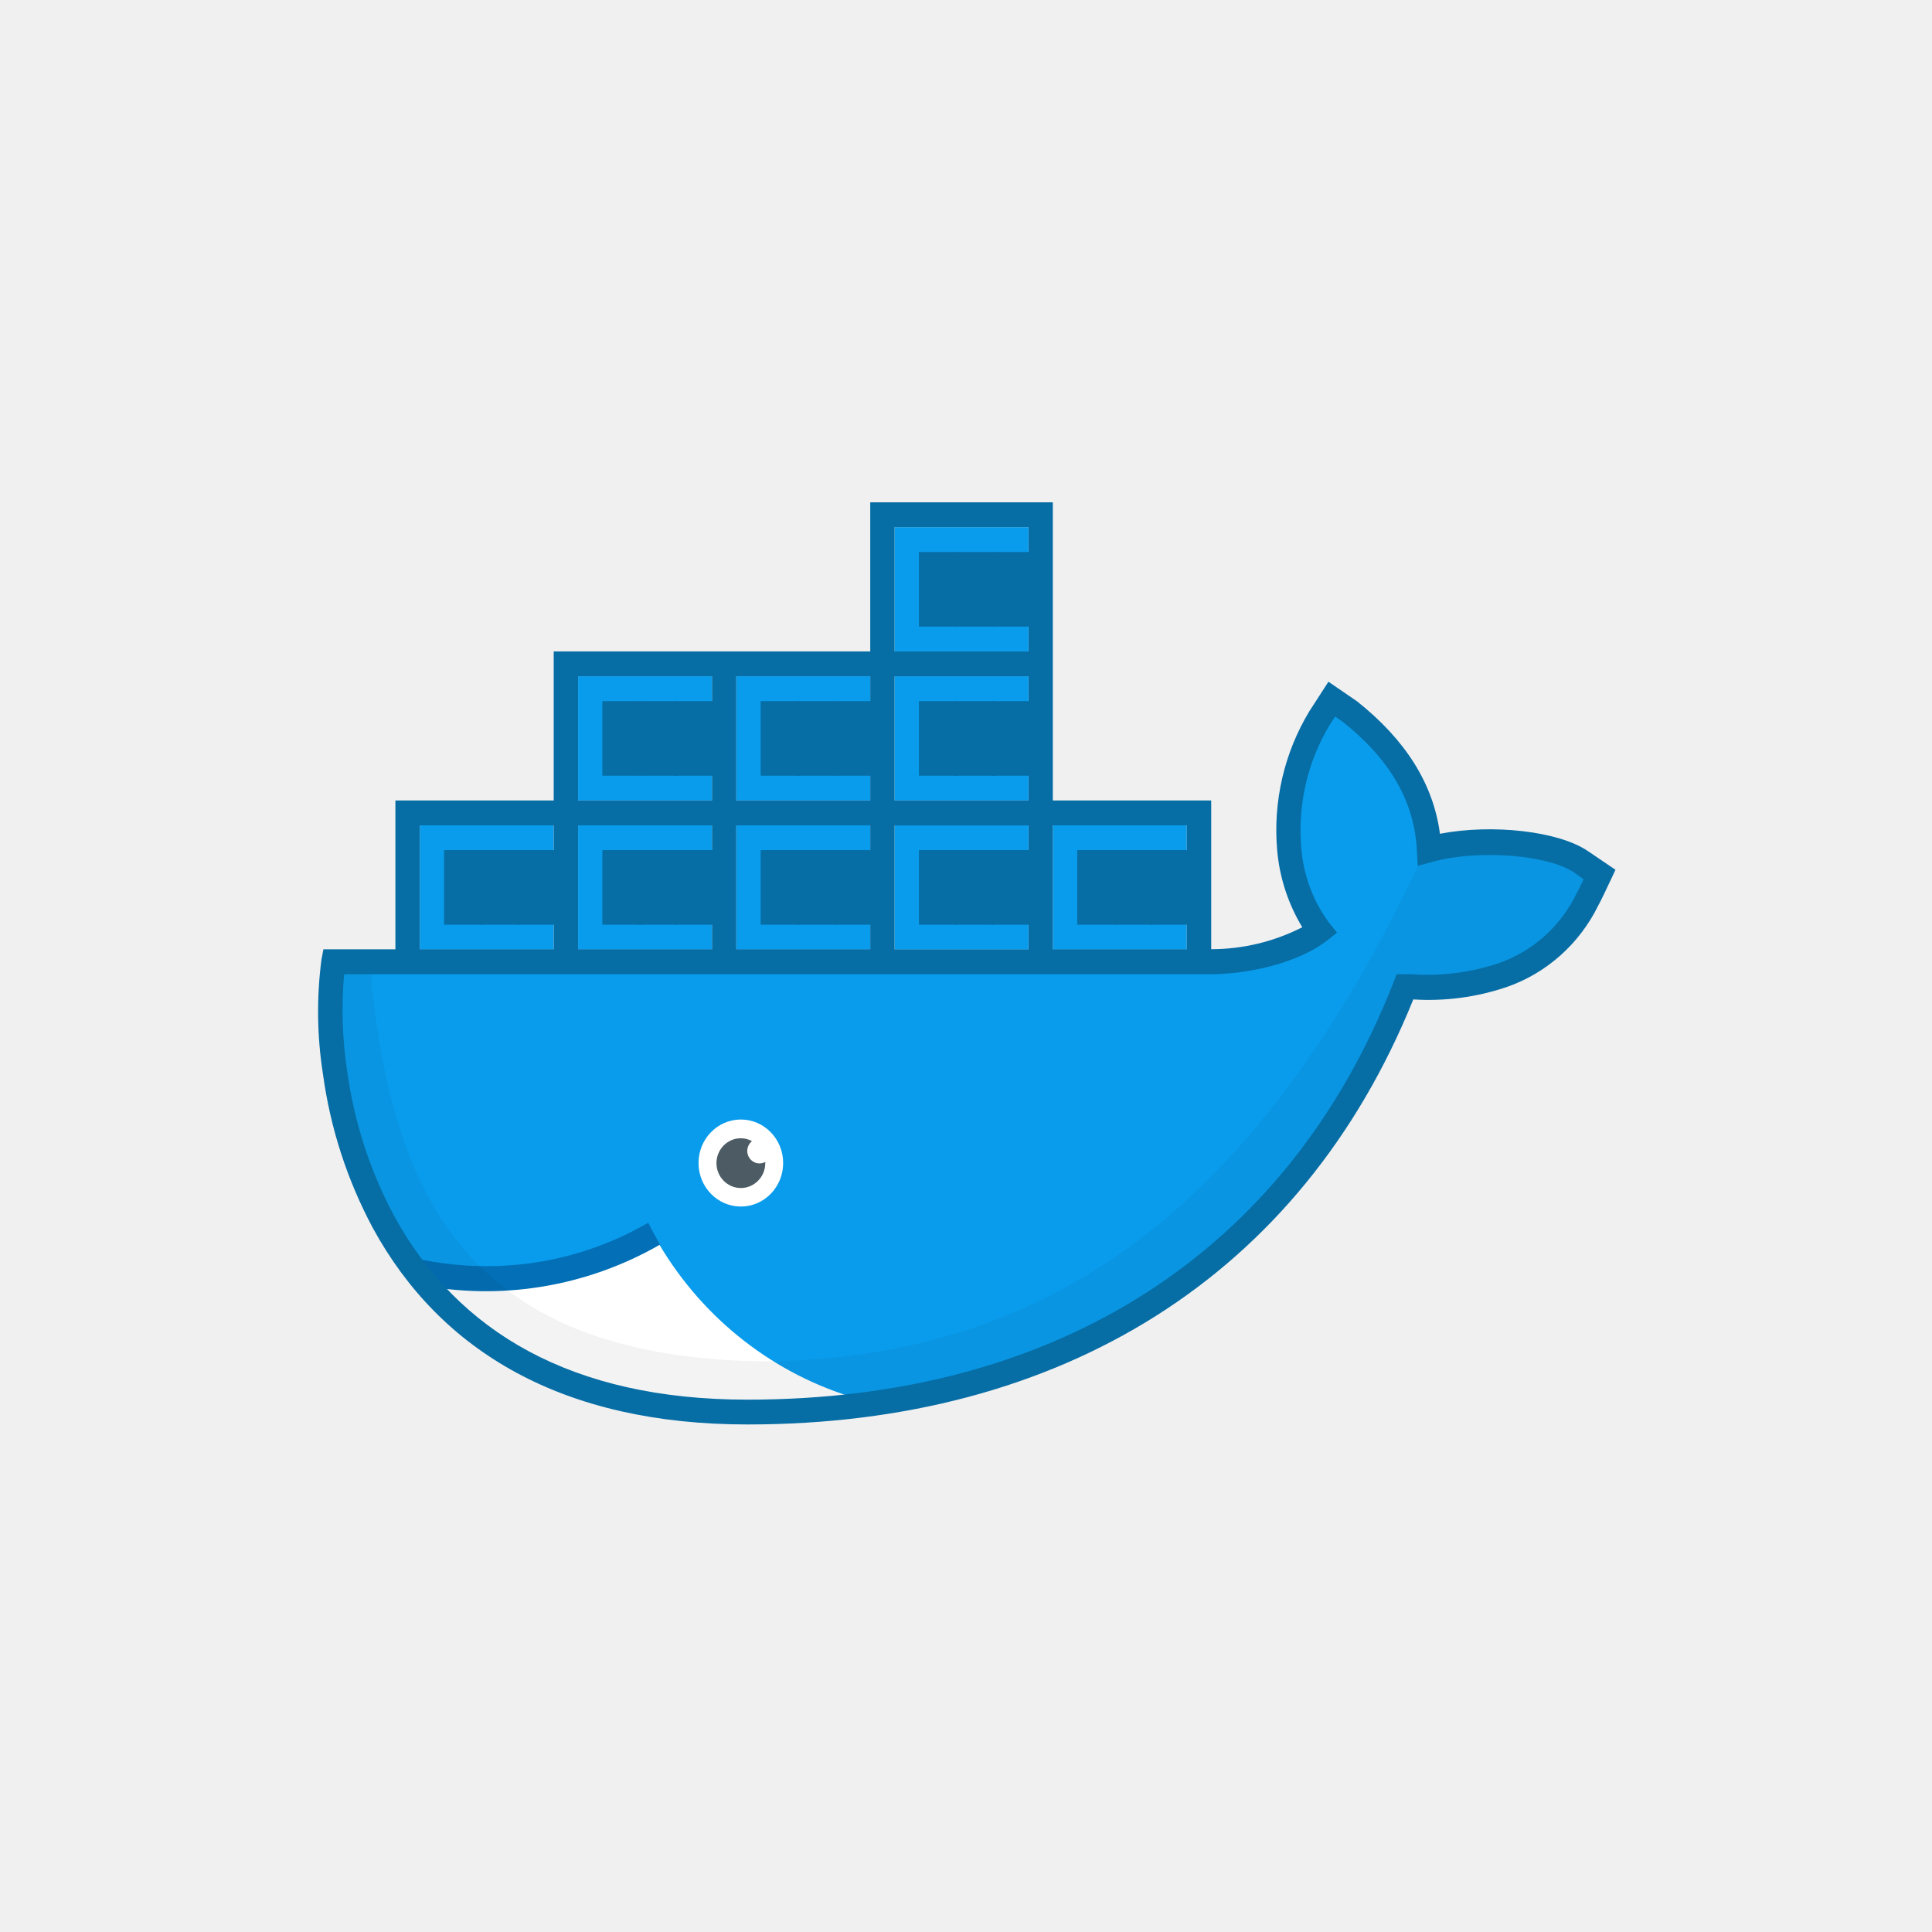
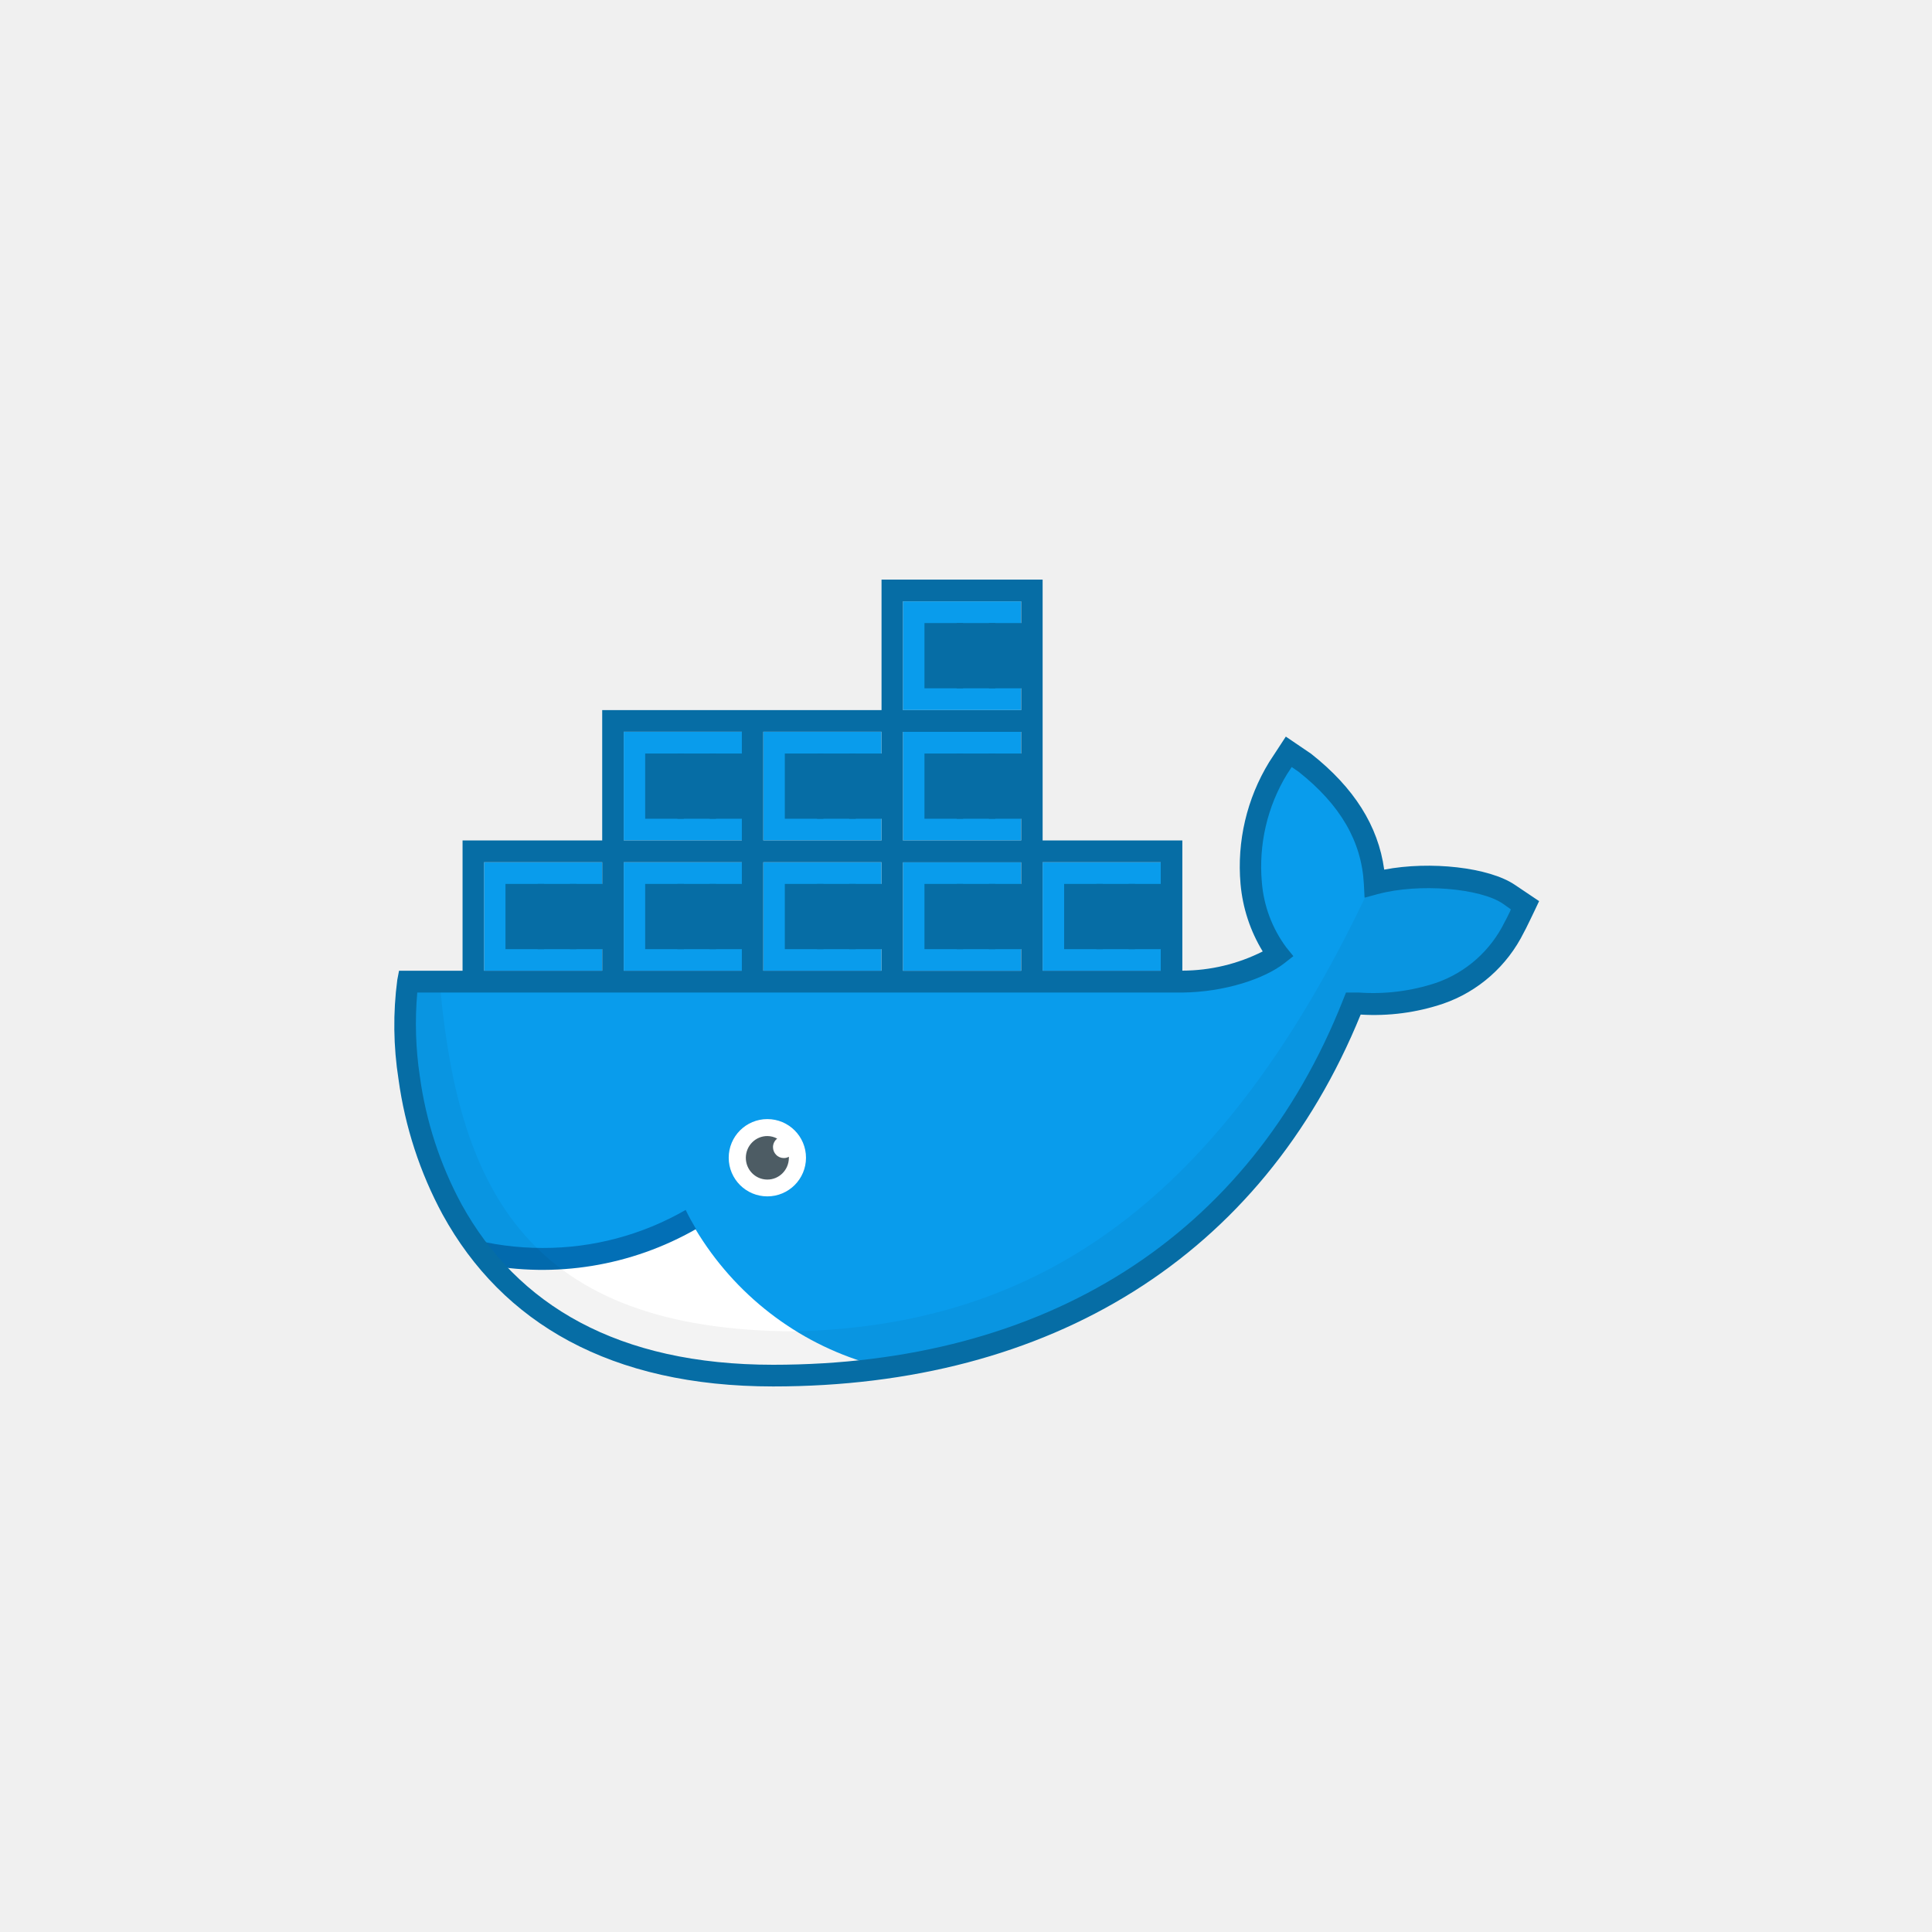
- <svg xmlns="http://www.w3.org/2000/svg" width="50px" height="50px" viewBox="0 0 50 50" version="1.1">
-   <defs />
-   <g id="Habitat-SaaS-Home-&amp;-Pricing/desktop" stroke="none" stroke-width="1" fill="none" fill-rule="evenodd">
-     <g id="Home-V4---2" transform="translate(-841, -738)">
-       <g id="docker" transform="translate(841, 738)">
-         <g id="moby">
-           <g transform="translate(8, 13)">
-             <rect id="Rectangle-path" fill="#099CEC" fill-rule="nonzero" x="6.961" y="8.36" width="3.465" height="3.215" />
-             <rect id="Rectangle-path" fill="#099CEC" fill-rule="nonzero" x="2.864" y="8.36" width="3.465" height="3.215" />
-             <rect id="Rectangle-path" fill="#099CEC" fill-rule="nonzero" x="11.055" y="8.36" width="3.465" height="3.215" />
-             <rect id="Rectangle-path" fill="#099CEC" fill-rule="nonzero" x="15.151" y="8.36" width="3.465" height="3.215" />
-             <rect id="Rectangle-path" fill="#099CEC" fill-rule="nonzero" x="19.247" y="8.36" width="3.465" height="3.215" />
-             <rect id="Rectangle-path" fill="#099CEC" fill-rule="nonzero" x="6.961" y="4.501" width="3.465" height="3.215" />
-             <rect id="Rectangle-path" fill="#099CEC" fill-rule="nonzero" x="11.055" y="4.501" width="3.465" height="3.215" />
-             <rect id="Rectangle-path" fill="#099CEC" fill-rule="nonzero" x="15.151" y="4.501" width="3.465" height="3.215" />
-             <rect id="Rectangle-path" fill="#099CEC" fill-rule="nonzero" x="15.151" y="0.644" width="3.465" height="3.215" />
-             <path d="M33.036,9.35 C32.326,8.861 30.456,8.654 29.098,9.027 C29.026,7.647 28.327,6.482 27.051,5.463 L26.585,5.14 L26.271,5.615 C25.65,6.635 25.37,7.833 25.474,9.03 C25.536,9.793 25.809,10.522 26.262,11.133 C25.901,11.418 24.78,11.971 23.269,11.943 L0.741,11.943 C0.34,14.371 1.027,23.587 11.453,23.587 C19.194,23.587 25.554,20.034 28.467,12.582 C29.426,12.599 31.96,12.758 33.192,10.318 C33.222,10.277 33.506,9.671 33.506,9.671 L33.036,9.35 Z" id="Shape" fill="#099CEC" />
-             <path d="M14.175,23.194 C8.512,24.95 5.077,21.861 3.148,20.224 C5.16,20.199 7.155,19.857 9.064,19.21 C10.214,21.148 12.04,22.571 14.175,23.194 Z" id="Shape" fill="#FFFFFF" fill-rule="nonzero" />
-             <path d="M14.175,23.194 C8.512,24.95 5.077,21.861 3.148,20.224 C5.16,20.199 7.155,19.857 9.064,19.21 C10.214,21.148 12.04,22.571 14.175,23.194 Z" id="Shape" />
-             <path d="M8.777,18.644 C7.5,19.385 6.055,19.772 4.585,19.768 C3.834,19.769 3.085,19.668 2.359,19.469 L2.808,20.241 C4.953,20.671 7.178,20.305 9.082,19.21 C8.973,19.024 8.87,18.836 8.777,18.644 Z" id="Shape" fill="#026FB6" />
-             <ellipse id="Oval" fill="#FFFFFF" fill-rule="nonzero" cx="11.173" cy="17.099" rx="1.095" ry="1.126" />
-             <path d="M11.339,16.783 C11.34,16.685 11.386,16.593 11.462,16.534 C11.375,16.485 11.277,16.459 11.178,16.458 C10.83,16.455 10.545,16.741 10.542,17.096 C10.539,17.452 10.819,17.742 11.167,17.746 C11.515,17.749 11.801,17.464 11.805,17.109 C11.805,17.097 11.805,17.085 11.805,17.071 C11.755,17.098 11.7,17.112 11.644,17.109 C11.473,17.102 11.337,16.958 11.339,16.783 Z" id="Shape" fill="#4D5C64" fill-rule="nonzero" />
-             <path d="M32.945,9.293 C32.246,8.818 30.297,8.581 29.002,8.966 L28.714,9.381 C24.492,18.297 19.208,22.068 11.988,22.234 C4.117,22.213 2.147,17.979 1.591,12.202 L0.331,12.202 C0.168,14.63 0.775,23.556 11.276,23.556 C19.026,23.556 25.407,20.013 28.353,12.568 C29.315,12.585 31.993,12.585 33.173,10.139 L33.406,9.621 L32.945,9.293 Z" id="Shape" fill="#000000" fill-rule="nonzero" opacity="0.05" />
-             <rect id="Rectangle-path" fill="#066DA5" fill-rule="nonzero" x="3.493" y="9.001" width="1" height="1.93" />
-             <rect id="Rectangle-path" fill="#066DA5" fill-rule="nonzero" x="4.439" y="9.001" width="1" height="1.93" />
-             <rect id="Rectangle-path" fill="#066DA5" fill-rule="nonzero" x="5.384" y="9.001" width="1" height="1.93" />
-             <rect id="Rectangle-path" fill="#066DA5" fill-rule="nonzero" x="7.589" y="9.001" width="1" height="1.93" />
-             <rect id="Rectangle-path" fill="#066DA5" fill-rule="nonzero" x="8.535" y="9.001" width="1" height="1.93" />
-             <rect id="Rectangle-path" fill="#066DA5" fill-rule="nonzero" x="9.48" y="9.001" width="1" height="1.93" />
-             <rect id="Rectangle-path" fill="#066DA5" fill-rule="nonzero" x="11.686" y="9.001" width="1" height="1.93" />
-             <rect id="Rectangle-path" fill="#066DA5" fill-rule="nonzero" x="12.631" y="9.001" width="1" height="1.93" />
-             <rect id="Rectangle-path" fill="#066DA5" fill-rule="nonzero" x="13.577" y="9.001" width="1" height="1.93" />
-             <rect id="Rectangle-path" fill="#066DA5" fill-rule="nonzero" x="15.782" y="9.001" width="1" height="1.93" />
-             <rect id="Rectangle-path" fill="#066DA5" fill-rule="nonzero" x="16.728" y="9.001" width="1" height="1.93" />
-             <rect id="Rectangle-path" fill="#066DA5" fill-rule="nonzero" x="17.673" y="9.001" width="1" height="1.93" />
-             <rect id="Rectangle-path" fill="#066DA5" fill-rule="nonzero" x="19.878" y="9.001" width="1" height="1.93" />
-             <rect id="Rectangle-path" fill="#066DA5" fill-rule="nonzero" x="20.824" y="9.001" width="1" height="1.93" />
-             <rect id="Rectangle-path" fill="#066DA5" fill-rule="nonzero" x="21.769" y="9.001" width="1" height="1.93" />
-             <rect id="Rectangle-path" fill="#066DA5" fill-rule="nonzero" x="8.535" y="5.145" width="1" height="1.93" />
-             <rect id="Rectangle-path" fill="#066DA5" fill-rule="nonzero" x="9.48" y="5.145" width="1" height="1.93" />
-             <rect id="Rectangle-path" fill="#066DA5" fill-rule="nonzero" x="11.686" y="5.145" width="1" height="1.93" />
-             <rect id="Rectangle-path" fill="#066DA5" fill-rule="nonzero" x="12.631" y="5.145" width="1" height="1.93" />
-             <rect id="Rectangle-path" fill="#066DA5" fill-rule="nonzero" x="13.577" y="5.145" width="1" height="1.93" />
-             <rect id="Rectangle-path" fill="#066DA5" fill-rule="nonzero" x="15.782" y="5.145" width="1" height="1.93" />
-             <rect id="Rectangle-path" fill="#066DA5" fill-rule="nonzero" x="16.728" y="5.145" width="1" height="1.93" />
-             <rect id="Rectangle-path" fill="#066DA5" fill-rule="nonzero" x="17.673" y="5.145" width="1" height="1.93" />
-             <rect id="Rectangle-path" fill="#066DA5" fill-rule="nonzero" x="16.728" y="1.286" width="1" height="1.93" />
-             <rect id="Rectangle-path" fill="#066DA5" fill-rule="nonzero" x="15.782" y="1.286" width="1" height="1.93" />
-             <rect id="Rectangle-path" fill="#066DA5" fill-rule="nonzero" x="17.673" y="1.286" width="1" height="1.93" />
-             <rect id="Rectangle-path" fill="#066DA5" fill-rule="nonzero" x="7.589" y="5.145" width="1" height="1.93" />
-             <path d="M33.101,9.03 C32.344,8.509 30.619,8.317 29.266,8.578 C29.091,7.278 28.376,6.15 27.123,5.152 L26.38,4.643 L25.891,5.399 C25.237,6.476 24.943,7.741 25.053,9.004 C25.115,9.711 25.337,10.393 25.703,10.997 C24.971,11.37 24.164,11.565 23.346,11.565 L23.346,7.716 L19.247,7.716 L19.247,0 L14.522,0 L14.522,3.859 L6.33,3.859 L6.33,7.716 L2.233,7.716 L2.233,11.568 L0.37,11.568 L0.319,11.836 C0.192,12.815 0.204,13.807 0.356,14.783 C0.546,16.186 0.985,17.542 1.651,18.784 C3.398,21.985 6.574,23.865 11.343,23.865 C19.457,23.865 25.675,20.041 28.576,12.865 C29.395,12.917 30.215,12.808 30.994,12.544 C32.025,12.186 32.877,11.427 33.364,10.432 C33.395,10.379 33.439,10.289 33.534,10.092 L33.641,9.866 L33.69,9.764 L33.809,9.51 L33.101,9.03 Z M19.247,8.36 L22.712,8.36 L22.712,11.568 L19.247,11.568 L19.247,8.36 Z M15.151,0.644 L18.618,0.644 L18.618,3.859 L15.151,3.859 L15.151,0.644 Z M15.151,4.503 L18.618,4.503 L18.618,7.716 L15.151,7.716 L15.151,4.503 Z M15.151,8.362 L18.618,8.362 L18.618,11.57 L15.151,11.57 L15.151,8.362 Z M11.055,4.501 L14.522,4.501 L14.522,7.716 L11.055,7.716 L11.055,4.501 Z M11.055,8.36 L14.522,8.36 L14.522,11.568 L11.055,11.568 L11.055,8.36 Z M6.961,4.501 L10.426,4.501 L10.426,7.716 L6.961,7.716 L6.961,4.501 Z M6.961,8.36 L10.426,8.36 L10.426,11.568 L6.961,11.568 L6.961,8.36 Z M2.864,8.36 L6.33,8.36 L6.33,11.568 L2.864,11.568 L2.864,8.36 Z M32.957,9.816 L32.859,10.016 C32.845,10.044 32.833,10.066 32.803,10.12 C32.39,10.975 31.661,11.626 30.777,11.931 C30.051,12.172 29.287,12.268 28.525,12.214 L28.362,12.214 L28.145,12.214 L28.064,12.421 C25.307,19.473 19.289,23.223 11.343,23.223 C6.8,23.223 3.838,21.467 2.201,18.47 C1.572,17.296 1.159,16.015 0.98,14.69 C0.858,13.871 0.833,13.039 0.906,12.214 L23.344,12.214 L23.344,12.214 C24.592,12.2 25.758,11.805 26.343,11.342 L26.602,11.137 L26.394,10.878 C25.98,10.317 25.732,9.647 25.677,8.947 C25.58,7.831 25.838,6.714 26.413,5.76 L26.553,5.544 L26.753,5.682 C27.975,6.656 28.604,7.739 28.669,9.008 L28.69,9.408 L29.065,9.305 C30.293,8.968 32.093,9.132 32.747,9.586 L32.98,9.752 L32.957,9.816 Z" id="Shape" fill="#066DA5" fill-rule="nonzero" />
-           </g>
-         </g>
-       </g>
-     </g>
+ <svg xmlns="http://www.w3.org/2000/svg" width="50" height="50" viewBox="0 0 50 50">
+   <g fill="none" fill-rule="evenodd" transform="translate(10 15)">
+     <rect width="3.058" height="2.813" x="6.142" y="7.315" fill="#099CEC" fill-rule="nonzero" />
+     <rect width="3.058" height="2.813" x="2.527" y="7.315" fill="#099CEC" fill-rule="nonzero" />
+     <rect width="3.058" height="2.813" x="9.754" y="7.315" fill="#099CEC" fill-rule="nonzero" />
+     <rect width="3.058" height="2.813" x="13.368" y="7.315" fill="#099CEC" fill-rule="nonzero" />
+     <rect width="3.058" height="2.813" x="16.983" y="7.315" fill="#099CEC" fill-rule="nonzero" />
+     <rect width="3.058" height="2.813" x="6.142" y="3.938" fill="#099CEC" fill-rule="nonzero" />
+     <rect width="3.058" height="2.813" x="9.754" y="3.938" fill="#099CEC" fill-rule="nonzero" />
+     <rect width="3.058" height="2.813" x="13.368" y="3.938" fill="#099CEC" fill-rule="nonzero" />
+     <rect width="3.058" height="2.813" x="13.368" y=".563" fill="#099CEC" fill-rule="nonzero" />
+     <path fill="#099CEC" fill-rule="nonzero" d="M29.149,8.182 C28.523,7.753 26.873,7.572 25.675,7.899 C25.611,6.691 24.995,5.672 23.868,4.78 L23.458,4.497 L23.18,4.913 C22.632,5.806 22.385,6.854 22.477,7.901 C22.532,8.569 22.773,9.207 23.172,9.741 C22.853,9.991 21.865,10.475 20.532,10.45 L0.653,10.45 C0.3,12.575 0.906,20.638 10.105,20.638 C16.936,20.638 22.547,17.53 25.118,11.009 C25.964,11.024 28.2,11.163 29.287,9.028 C29.314,8.993 29.564,8.462 29.564,8.462 L29.149,8.182 Z" />
+     <path fill="#FFF" fill-rule="nonzero" d="M12.508,20.295 C7.51,21.832 4.479,19.129 2.778,17.696 C4.553,17.674 6.313,17.374 7.997,16.808 C9.013,18.504 10.624,19.75 12.508,20.295 Z" />
+     <path d="M12.508,20.295 C7.51,21.832 4.479,19.129 2.778,17.696 C4.553,17.674 6.313,17.374 7.997,16.808 C9.013,18.504 10.624,19.75 12.508,20.295 Z" />
+     <path fill="#026FB6" fill-rule="nonzero" d="M7.745,16.313 C6.617,16.962 5.342,17.301 4.046,17.297 C3.383,17.298 2.722,17.21 2.082,17.035 L2.478,17.711 C4.371,18.087 6.334,17.767 8.014,16.808 C7.917,16.646 7.827,16.482 7.745,16.313 Z" />
+     <ellipse cx="9.859" cy="14.962" fill="#FFF" fill-rule="nonzero" rx="1" ry="1" />
+     <path fill="#4D5C64" fill-rule="nonzero" d="M10.005,14.685 C10.006,14.6 10.046,14.519 10.114,14.467 C10.037,14.425 9.951,14.402 9.863,14.401 C9.556,14.398 9.305,14.648 9.302,14.959 C9.299,15.27 9.546,15.524 9.853,15.527 C10.161,15.531 10.412,15.281 10.416,14.97 C10.416,14.96 10.416,14.95 10.416,14.937 C10.372,14.961 10.323,14.973 10.274,14.97 C10.123,14.965 10.004,14.838 10.005,14.685 Z" />
+     <path fill="#000" fill-rule="nonzero" d="M29.069,8.132 C28.453,7.716 26.733,7.508 25.59,7.845 L25.336,8.209 C21.61,16.01 16.948,19.31 10.578,19.455 C3.633,19.436 1.895,15.731 1.403,10.677 L0.292,10.677 C0.148,12.802 0.684,20.611 9.949,20.611 C16.788,20.611 22.418,17.511 25.017,10.997 C25.866,11.011 28.229,11.011 29.271,8.872 L29.476,8.419 L29.069,8.132 Z" opacity=".05" />
+     <rect width="1" height="1.688" x="3.082" y="7.876" fill="#066DA5" fill-rule="nonzero" />
+     <rect width="1" height="1.688" x="3.916" y="7.876" fill="#066DA5" fill-rule="nonzero" />
+     <rect width="1" height="1.688" x="4.751" y="7.876" fill="#066DA5" fill-rule="nonzero" />
+     <rect width="1" height="1.688" x="6.697" y="7.876" fill="#066DA5" fill-rule="nonzero" />
+     <rect width="1" height="1.688" x="7.531" y="7.876" fill="#066DA5" fill-rule="nonzero" />
+     <rect width="1" height="1.688" x="8.365" y="7.876" fill="#066DA5" fill-rule="nonzero" />
+     <rect width="1" height="1.688" x="10.311" y="7.876" fill="#066DA5" fill-rule="nonzero" />
+     <rect width="1" height="1.688" x="11.145" y="7.876" fill="#066DA5" fill-rule="nonzero" />
+     <rect width="1" height="1.688" x="11.979" y="7.876" fill="#066DA5" fill-rule="nonzero" />
+     <rect width="1" height="1.688" x="13.925" y="7.876" fill="#066DA5" fill-rule="nonzero" />
+     <rect width="1" height="1.688" x="14.76" y="7.876" fill="#066DA5" fill-rule="nonzero" />
+     <rect width="1" height="1.688" x="15.594" y="7.876" fill="#066DA5" fill-rule="nonzero" />
+     <rect width="1" height="1.688" x="17.54" y="7.876" fill="#066DA5" fill-rule="nonzero" />
+     <rect width="1" height="1.688" x="18.374" y="7.876" fill="#066DA5" fill-rule="nonzero" />
+     <rect width="1" height="1.688" x="19.208" y="7.876" fill="#066DA5" fill-rule="nonzero" />
+     <rect width="1" height="1.688" x="7.531" y="4.501" fill="#066DA5" fill-rule="nonzero" />
+     <rect width="1" height="1.688" x="8.365" y="4.501" fill="#066DA5" fill-rule="nonzero" />
+     <rect width="1" height="1.688" x="10.311" y="4.501" fill="#066DA5" fill-rule="nonzero" />
+     <rect width="1" height="1.688" x="11.145" y="4.501" fill="#066DA5" fill-rule="nonzero" />
+     <rect width="1" height="1.688" x="11.979" y="4.501" fill="#066DA5" fill-rule="nonzero" />
+     <rect width="1" height="1.688" x="13.925" y="4.501" fill="#066DA5" fill-rule="nonzero" />
+     <rect width="1" height="1.688" x="14.76" y="4.501" fill="#066DA5" fill-rule="nonzero" />
+     <rect width="1" height="1.688" x="15.594" y="4.501" fill="#066DA5" fill-rule="nonzero" />
+     <rect width="1" height="1.688" x="14.76" y="1.125" fill="#066DA5" fill-rule="nonzero" />
+     <rect width="1" height="1.688" x="13.925" y="1.125" fill="#066DA5" fill-rule="nonzero" />
+     <rect width="1" height="1.688" x="15.594" y="1.125" fill="#066DA5" fill-rule="nonzero" />
+     <rect width="1" height="1.688" x="6.697" y="4.501" fill="#066DA5" fill-rule="nonzero" />
+     <path fill="#066DA5" fill-rule="nonzero" d="M29.207,7.901 C28.539,7.446 27.016,7.277 25.823,7.506 C25.668,6.369 25.038,5.381 23.932,4.508 L23.277,4.063 L22.845,4.724 C22.268,5.667 22.008,6.773 22.105,7.878 C22.16,8.497 22.356,9.094 22.679,9.623 C22.033,9.949 21.321,10.119 20.599,10.12 L20.599,6.751 L16.983,6.751 L16.983,0 L12.814,0 L12.814,3.377 L5.585,3.377 L5.585,6.751 L1.971,6.751 L1.971,10.122 L0.327,10.122 L0.282,10.357 C0.169,11.213 0.18,12.081 0.314,12.935 C0.482,14.162 0.869,15.349 1.457,16.436 C2.998,19.237 5.801,20.881 10.009,20.881 C17.168,20.881 22.654,17.536 25.214,11.257 C25.937,11.302 26.661,11.207 27.347,10.976 C28.258,10.663 29.009,9.998 29.439,9.128 C29.466,9.082 29.505,9.003 29.589,8.83 L29.684,8.633 L29.727,8.543 L29.832,8.321 L29.207,7.901 Z M16.983,7.315 L20.04,7.315 L20.04,10.122 L16.983,10.122 L16.983,7.315 Z M13.368,0.563 L16.428,0.563 L16.428,3.377 L13.368,3.377 L13.368,0.563 Z M13.368,3.94 L16.428,3.94 L16.428,6.751 L13.368,6.751 L13.368,3.94 Z M13.368,7.317 L16.428,7.317 L16.428,10.124 L13.368,10.124 L13.368,7.317 Z M9.754,3.938 L12.814,3.938 L12.814,6.751 L9.754,6.751 L9.754,3.938 Z M9.754,7.315 L12.814,7.315 L12.814,10.122 L9.754,10.122 L9.754,7.315 Z M6.142,3.938 L9.199,3.938 L9.199,6.751 L6.142,6.751 L6.142,3.938 Z M6.142,7.315 L9.199,7.315 L9.199,10.122 L6.142,10.122 L6.142,7.315 Z M2.527,7.315 L5.585,7.315 L5.585,10.122 L2.527,10.122 L2.527,7.315 Z M29.079,8.589 L28.993,8.764 C28.981,8.789 28.971,8.808 28.944,8.855 C28.58,9.603 27.936,10.173 27.156,10.44 C26.516,10.651 25.841,10.735 25.169,10.687 L25.025,10.687 L24.834,10.687 L24.762,10.868 C22.329,17.039 17.02,20.32 10.009,20.32 C6,20.32 3.386,18.784 1.942,16.162 C1.387,15.134 1.023,14.013 0.865,12.854 C0.757,12.137 0.735,11.409 0.799,10.687 L20.597,10.687 L20.597,10.687 C21.699,10.675 22.728,10.33 23.244,9.924 L23.472,9.745 L23.289,9.519 C22.924,9.027 22.704,8.441 22.656,7.828 C22.571,6.852 22.798,5.875 23.305,5.04 L23.429,4.851 L23.605,4.971 C24.684,5.824 25.239,6.772 25.297,7.882 L25.315,8.232 L25.646,8.142 C26.729,7.847 28.317,7.99 28.895,8.388 L29.1,8.533 L29.079,8.589 Z" />
  </g>
</svg>
